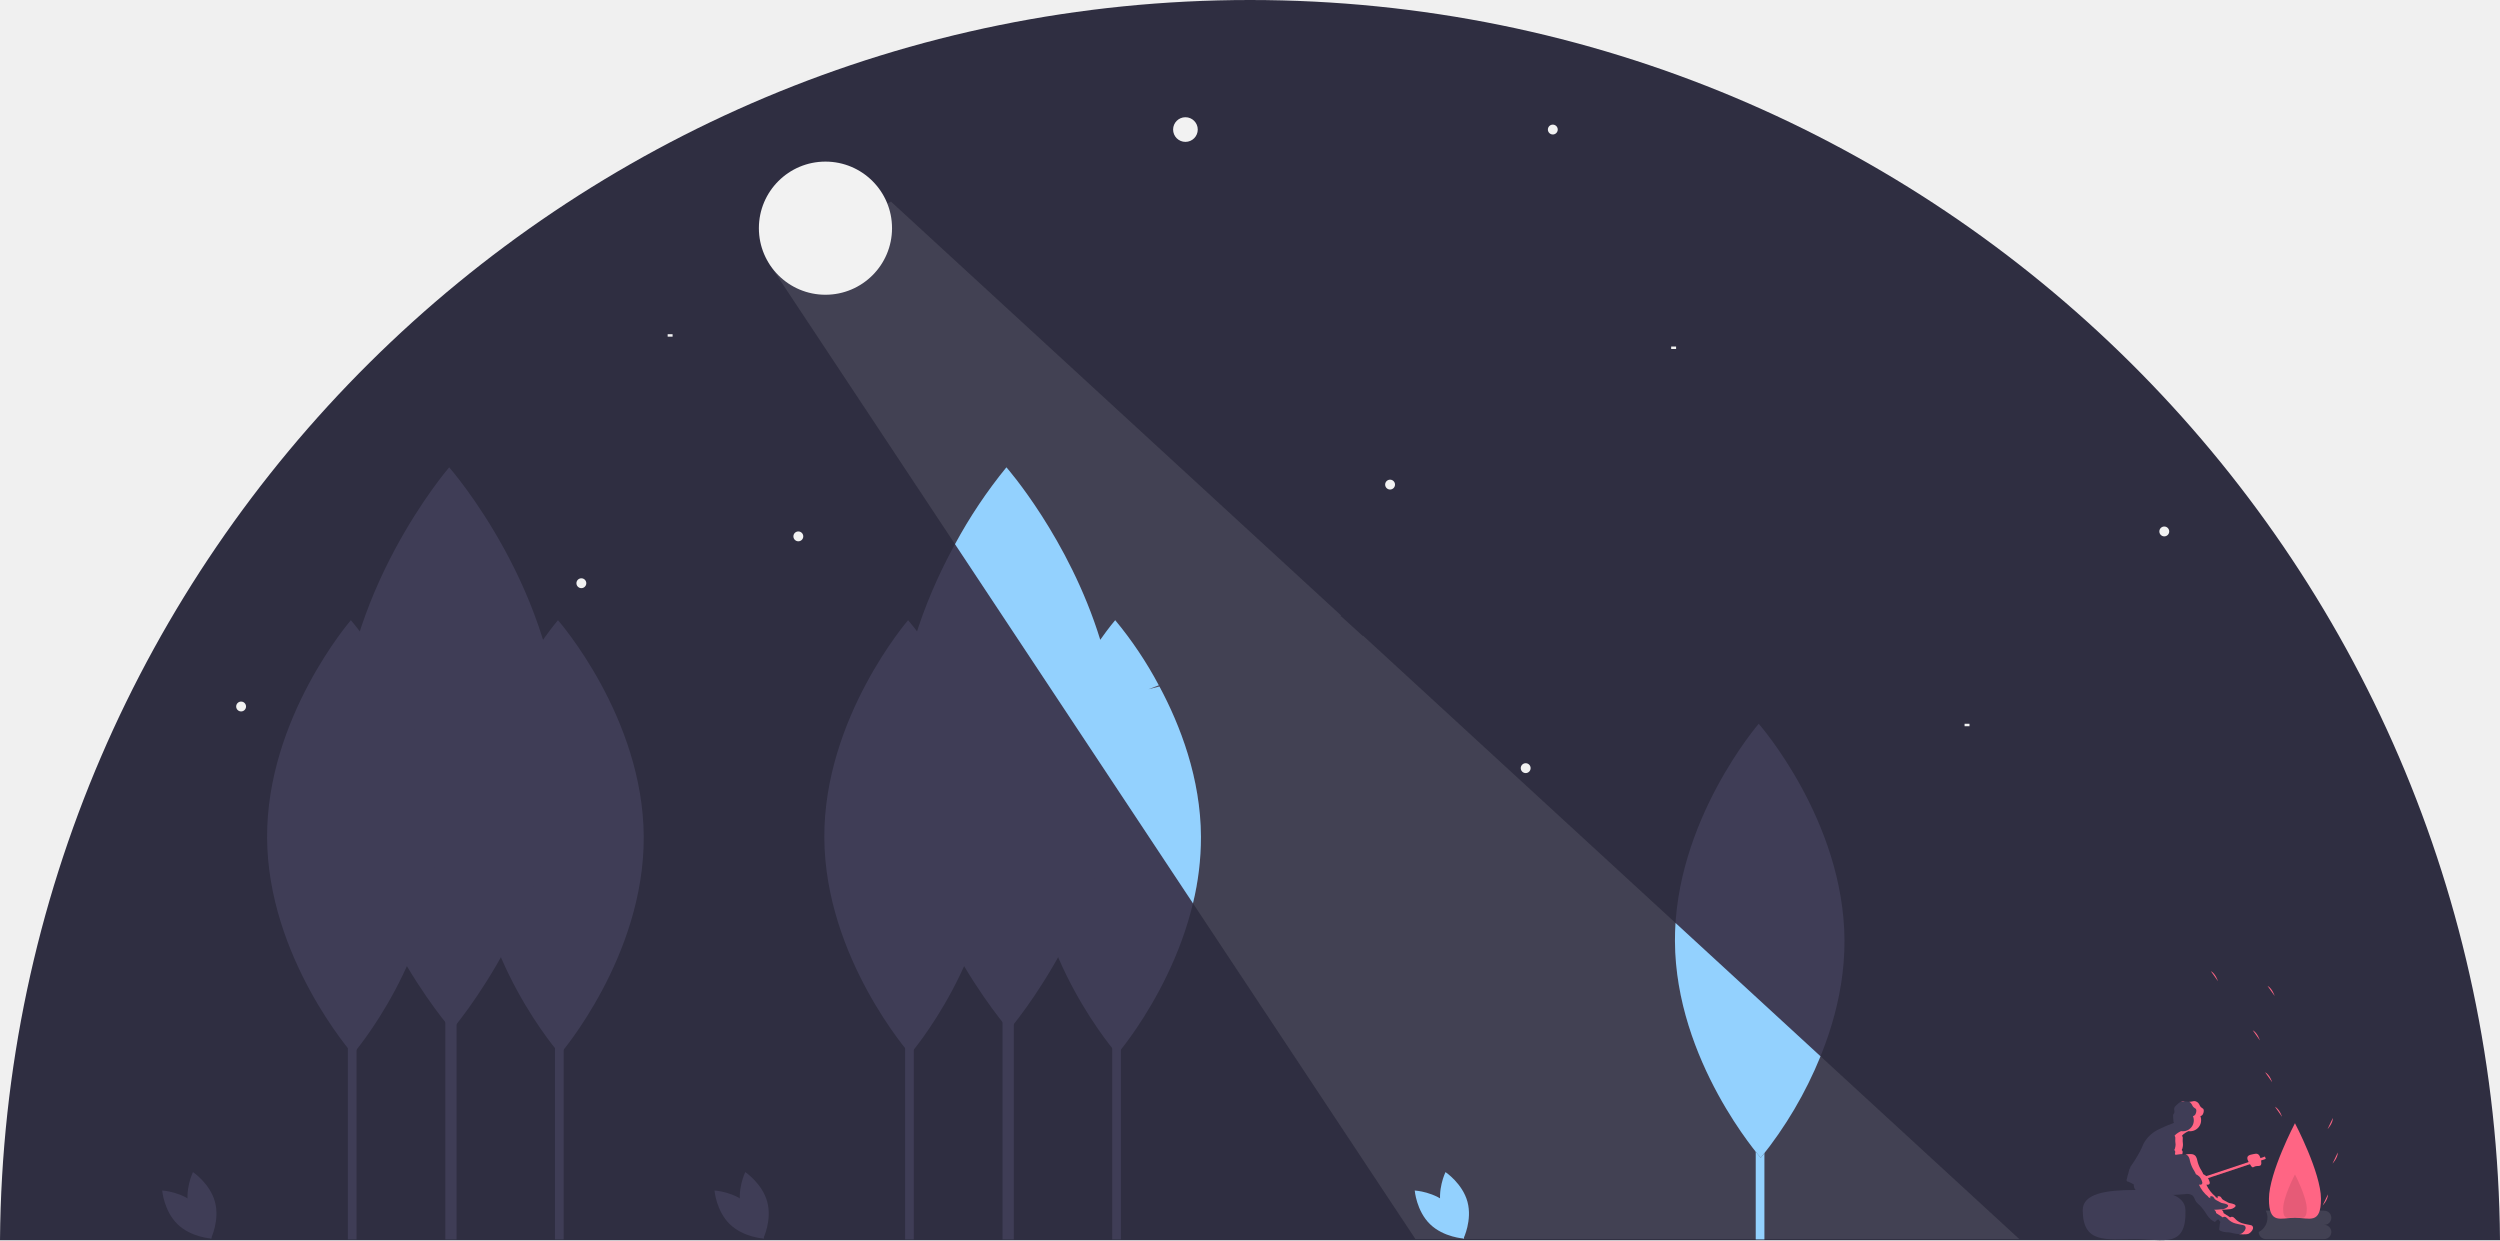
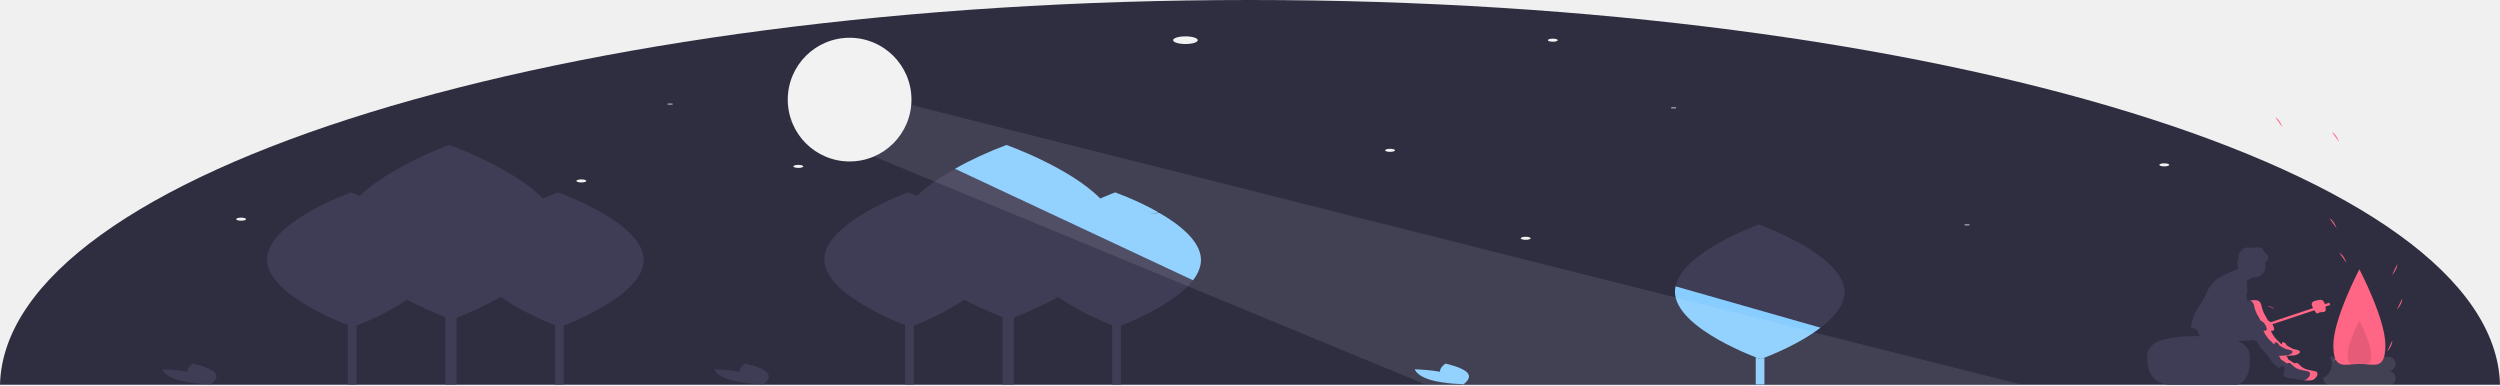
- <svg xmlns="http://www.w3.org/2000/svg" id="ee1442bd-1906-4669-896c-455205bcea2c" data-name="Layer 1" width="1013.949" height="503" viewBox="0 0 1013.949 503">
-   <path d="M600,198.5c-278.673,0-504.824,224.834-506.975,503H1106.975C1104.824,423.334,878.673,198.5,600,198.5Z" transform="translate(-93.02536 -198.5)" fill="#2f2e41" />
-   <circle cx="480.788" cy="52.544" r="5" fill="#f2f2f2" />
-   <circle cx="323.788" cy="217.544" r="2" fill="#f2f2f2" />
-   <circle cx="618.788" cy="311.544" r="2" fill="#f2f2f2" />
-   <circle cx="97.788" cy="286.544" r="2" fill="#f2f2f2" />
-   <circle cx="877.788" cy="215.544" r="2" fill="#f2f2f2" />
-   <circle cx="235.788" cy="236.544" r="2" fill="#f2f2f2" />
-   <circle cx="563.788" cy="196.544" r="2" fill="#f2f2f2" />
-   <circle cx="629.788" cy="52.544" r="2" fill="#f2f2f2" />
-   <rect x="211.788" y="288.544" width="2" height="1" fill="#f2f2f2" />
-   <rect x="270.788" y="135.544" width="2" height="1" fill="#f2f2f2" />
-   <rect x="414.788" y="249.544" width="2" height="1" fill="#f2f2f2" />
-   <rect x="796.788" y="293.544" width="2" height="1" fill="#f2f2f2" />
-   <rect x="677.788" y="140.544" width="2" height="1" fill="#f2f2f2" />
-   <rect x="225.089" y="363.68" width="3.519" height="139.003" fill="#3f3d56" />
-   <path d="M354.111,537.894c.224,48.606-33.973,88.167-33.973,88.167s-34.56-39.244-34.784-87.85S319.327,450.044,319.327,450.044,353.887,489.288,354.111,537.894Z" transform="translate(-93.02536 -198.5)" fill="#3f3d56" />
-   <rect x="180.61" y="322.472" width="4.562" height="180.211" fill="#3f3d56" />
-   <path d="M320.302,501.938c.29,63.015-44.044,114.305-44.044,114.305s-44.806-50.879-45.096-113.894S275.206,388.044,275.206,388.044,320.012,438.923,320.302,501.938Z" transform="translate(-93.02536 -198.5)" fill="#3f3d56" />
-   <rect x="712.089" y="363.68" width="3.519" height="139.003" fill="#88cdff" />
-   <path d="M841.111,579.894c.224,48.606-33.973,88.167-33.973,88.167s-34.56-39.244-34.784-87.85S806.327,492.044,806.327,492.044,840.887,531.288,841.111,579.894Z" transform="translate(-93.02536 -198.5)" fill="#3f3d56" />
-   <rect x="141.089" y="363.68" width="3.519" height="139.003" fill="#3f3d56" />
-   <path d="M270.111,537.894c.224,48.606-33.973,88.167-33.973,88.167s-34.56-39.244-34.784-87.85S235.327,450.044,235.327,450.044,269.887,489.288,270.111,537.894Z" transform="translate(-93.02536 -198.5)" fill="#3f3d56" />
-   <rect x="451.089" y="363.68" width="3.519" height="139.003" fill="#3f3d56" />
-   <path d="M580.111,537.894c.224,48.606-33.973,88.167-33.973,88.167s-34.56-39.244-34.784-87.85S545.327,450.044,545.327,450.044,579.887,489.288,580.111,537.894Z" transform="translate(-93.02536 -198.5)" fill="#3f3d56" />
-   <rect x="406.61" y="322.472" width="4.562" height="180.211" fill="#3f3d56" />
-   <path d="M546.302,501.938c.29,63.015-44.044,114.305-44.044,114.305s-44.806-50.879-45.096-113.894S501.206,388.044,501.206,388.044,546.012,438.923,546.302,501.938Z" transform="translate(-93.02536 -198.5)" fill="#3f3d56" />
-   <rect x="367.089" y="363.68" width="3.519" height="139.003" fill="#3f3d56" />
-   <path d="M496.111,537.894c.224,48.606-33.973,88.167-33.973,88.167s-34.56-39.244-34.784-87.85S461.327,450.044,461.327,450.044,495.887,489.288,496.111,537.894Z" transform="translate(-93.02536 -198.5)" fill="#3f3d56" />
-   <path d="M831.387,626.913l-58.804-54.069c-.159,2.43-.241,4.886-.23,7.367.224,48.606,34.784,87.85,34.784,87.85A162.815,162.815,0,0,0,831.387,626.913Z" transform="translate(-93.02536 -198.5)" fill="#88cdff" />
-   <path d="M393.669,688.784c2.015,7.448,8.916,12.06,8.916,12.06s3.634-7.463,1.62-14.91-8.916-12.06-8.916-12.06S391.654,681.336,393.669,688.784Z" transform="translate(-93.02536 -198.5)" fill="#3f3d56" />
-   <path d="M396.63,687.183c5.529,5.382,6.204,13.655,6.204,13.655s-8.288-.453-13.817-5.834-6.204-13.655-6.204-13.655S391.101,681.802,396.63,687.183Z" transform="translate(-93.02536 -198.5)" fill="#3f3d56" />
-   <path d="M677.669,688.784c2.015,7.448,8.916,12.06,8.916,12.06s3.634-7.463,1.62-14.91-8.916-12.06-8.916-12.06S675.654,681.336,677.669,688.784Z" transform="translate(-93.02536 -198.5)" fill="#88cdff" />
-   <path d="M680.63,687.183c5.529,5.382,6.204,13.655,6.204,13.655s-8.288-.453-13.817-5.834-6.204-13.655-6.204-13.655S675.101,681.802,680.63,687.183Z" transform="translate(-93.02536 -198.5)" fill="#88cdff" />
-   <path d="M169.669,688.784c2.015,7.448,8.916,12.06,8.916,12.06s3.634-7.463,1.62-14.91-8.916-12.06-8.916-12.06S167.654,681.336,169.669,688.784Z" transform="translate(-93.02536 -198.5)" fill="#3f3d56" />
-   <path d="M172.63,687.183c5.529,5.382,6.204,13.655,6.204,13.655s-8.288-.453-13.817-5.834-6.204-13.655-6.204-13.655S167.101,681.802,172.63,687.183Z" transform="translate(-93.02536 -198.5)" fill="#3f3d56" />
-   <path d="M480.358,419.207,576.868,564.869a113.626,113.626,0,0,0,3.242-26.975c-.109-23.702-8.383-45.175-16.833-60.96l-4.465,1.109,4.199-1.602A155.072,155.072,0,0,0,545.327,450.044s-2.462,2.85-6.059,7.955c-12.68-41.128-38.061-69.955-38.061-69.955A197.509,197.509,0,0,0,480.358,419.207Z" transform="translate(-93.02536 -198.5)" fill="#88cdff" />
-   <path d="M1035.643,695.289a2.878,2.878,0,1,0,0-5.755H1011.983a6.434,6.434,0,0,1-2.878,8.633,2.878,2.878,0,0,0,2.878,2.878h23.66a2.878,2.878,0,1,0,0-5.755Z" transform="translate(-93.02536 -198.5)" fill="#f2f2f2" opacity="0.1" />
-   <path d="M979.409,689.351c.404,15.693-9.088,11.693-20.596,11.693s-21,2-21.078-11.693c-.038-6.743,9.397-8.209,20.905-8.209S979.235,682.611,979.409,689.351Z" transform="translate(-93.02536 -198.5)" fill="#3f3d56" />
-   <path d="M1006.33,695.553a1.764,1.764,0,0,0-.596-.192,29.826,29.826,0,0,1-3.099-.663,6.529,6.529,0,0,1-2.743-1.526,6.606,6.606,0,0,0-.966-.925,1.162,1.162,0,0,0-1.26-.091.83.83,0,0,0-.112.106q-.214-.142-.429-.283-1.142-.752-2.295-1.487l-.031-.02a1.057,1.057,0,0,0,.002-.365,1.766,1.766,0,0,0-.766-.95c.992-.01,1.99-.1,2.976-.204a3.569,3.569,0,0,0,2.526-.987.686.686,0,0,0,.176-.408c.001-.311-.319-.514-.607-.632a6.101,6.101,0,0,0-1.187-.35,6.495,6.495,0,0,1-.842-.176,4.242,4.242,0,0,1-.709-.335q-.733-.404-1.466-.807a2.238,2.238,0,0,1-.567-.394c-.249-.263-.359-.636-.613-.895-.234-.239-1.179-.553-1.314-.064-.053.193.151.407.175.623a9.908,9.908,0,0,0-1.015-.558c.019-.043.044-.082.06-.127a13.073,13.073,0,0,1-3.76-4.867c.145.003.291.013.436.011a1.115,1.115,0,0,0,.704-.172.769.769,0,0,0,.25-.625,2.117,2.117,0,0,0-.169-.673,5.151,5.151,0,0,0-.973-1.746,5.841,5.841,0,0,0-1.426-1.013l-.084-.047c-.036-.108-.068-.217-.111-.323a17.172,17.172,0,0,0-1.069-1.903,12.452,12.452,0,0,1-1.223-3.257,4.196,4.196,0,0,0-.772-1.916c-.763-.841-2.072-.82-3.2-.693-.644.073-1.285.17-1.925.269-.006-.016-.006-.034-.013-.05a1.311,1.311,0,0,1-.147-.485,2.013,2.013,0,0,1,.091-.408,1.003,1.003,0,0,0-.28-.921c-.027-.026-.053-.054-.079-.082q.106-.249.194-.503a.604.604,0,0,0,.141-.456,4.824,4.824,0,0,0,.183-1.259,13.788,13.788,0,0,1-.101-2.841,1.591,1.591,0,0,0-.25-.657c-.023-.032-.062-.046-.089-.074a4.022,4.022,0,0,1,.671-.697,10.093,10.093,0,0,1,1.574-.998c.133-.073.318-.125.445-.209a4.456,4.456,0,0,0,.589.059,4.489,4.489,0,0,0,4.208-6.123,1.574,1.574,0,0,0,.98-.723,2.945,2.945,0,0,0,.385-1.246,1.304,1.304,0,0,0-.188-.985,2.202,2.202,0,0,0-.573-.401,2.195,2.195,0,0,1-.713-.722c-.126-.209-.217-.437-.331-.653a2.42,2.42,0,0,0-2.091-1.386,9.038,9.038,0,0,0-1.244.248c-1.4.245-2.922-.495-4.22.082a3.928,3.928,0,0,0-.883.589q-.549.452-1.054.953a2.182,2.182,0,0,0-.643.935c-.176.663.243,1.403-.024,2.034a3.071,3.071,0,0,1-.326.511c-.295.432.025,2.119-.007,2.641a.979.979,0,0,0,.181.724.611.611,0,0,0,.131.1,58.574,58.574,0,0,0-6.379,2.711,13.671,13.671,0,0,0-5.92,5.529c-.352.686-.619,1.411-.937,2.112-.424.936-.937,1.828-1.449,2.719-.625,1.086-1.251,2.175-1.974,3.199a18.335,18.335,0,0,0-1.143,1.694,1.625,1.625,0,0,0-.008.257.459.459,0,0,1-.023.241.372.372,0,0,1-.273.156l-.017.044a15.662,15.662,0,0,0-.406,1.601c-.213.859-.553,1.688-.684,2.564a.682.682,0,0,0,.665,1.062c.749.333,1.471.723,2.19,1.117-.011.053-.027.104-.034.158a2.952,2.952,0,0,0,1.564,2.734,8.051,8.051,0,0,0,3.193.868c.431.052.865.076,1.298.12a8.819,8.819,0,0,0,1.999.81,1.853,1.853,0,0,0,.468.073,1.422,1.422,0,0,0,1.069-.602,73.86,73.86,0,0,0,11.154-.228,4.081,4.081,0,0,1,3.01.467c.804.653.966,1.812,1.563,2.658a9.803,9.803,0,0,0,1.454,1.419,21.67,21.67,0,0,1,2.793,3.671,8.241,8.241,0,0,0,3.365,3.106,2.381,2.381,0,0,1,1.044-.909c.111-.066.218-.143.327-.215a4.109,4.109,0,0,0,.511.666c.143.155.286.319.42.487-.004 0-.008-.002-.012-.001-.195.031-.26.274-.282.47q-.128,1.125-.257,2.249a.837.837,0,0,0,.03.445.786.786,0,0,0,.405.336,6.091,6.091,0,0,0,2.219.585c.387.026.777.015,1.164.05a14.058,14.058,0,0,1,1.88.375,17.673,17.673,0,0,0,5.127.401,3.261,3.261,0,0,0,1.04-.197,3.092,3.092,0,0,0,1.026-.795,2.907,2.907,0,0,0,.772-1.237A1.201,1.201,0,0,0,1006.33,695.553Z" transform="translate(-93.02536 -198.5)" fill="#3f3d56" />
-   <path d="M978.666,645.319c.166-.029.33-.074.493-.116a3.605,3.605,0,0,0-1.565.151A4.366,4.366,0,0,0,978.666,645.319Z" transform="translate(-93.02536 -198.5)" fill="#ff6584" />
-   <path d="M982.001,646.457c.114.216.204.444.331.653a2.195,2.195,0,0,0,.713.722,2.202,2.202,0,0,1,.573.401,1.304,1.304,0,0,1,.188.985,2.945,2.945,0,0,1-.385,1.246,1.574,1.574,0,0,1-.98.723,4.409,4.409,0,0,1-4.796,6.064c-.127.084-.312.136-.445.209a10.093,10.093,0,0,0-1.574.998,4.022,4.022,0,0,0-.671.697c.027.028.066.043.089.074a1.591,1.591,0,0,1,.25.657,13.788,13.788,0,0,0,.101,2.841,4.824,4.824,0,0,1-.183,1.259.604.604,0,0,1-.141.456q-.089.254-.194.503c.026.028.053.057.079.082a1.003,1.003,0,0,1,.28.921,2.013,2.013,0,0,0-.091.408,1.311,1.311,0,0,0,.147.485c.006.016.007.034.013.05.64-.099,1.281-.196,1.925-.269a9.454,9.454,0,0,1,.955-.063.66.66,0,0,1-.04-.203,2.013,2.013,0,0,1,.091-.408,1.003,1.003,0,0,0-.28-.921c-.027-.026-.053-.054-.079-.082q.106-.249.194-.503a.604.604,0,0,0,.141-.456,4.824,4.824,0,0,0,.183-1.259,13.788,13.788,0,0,1-.101-2.841,1.591,1.591,0,0,0-.25-.657c-.023-.032-.062-.046-.089-.074a4.022,4.022,0,0,1,.671-.697,10.093,10.093,0,0,1,1.574-.998c.133-.073.318-.125.445-.209a4.456,4.456,0,0,0,.589.059,4.489,4.489,0,0,0,4.208-6.123,1.574,1.574,0,0,0,.98-.723,2.945,2.945,0,0,0,.385-1.246,1.304,1.304,0,0,0-.188-.985,2.202,2.202,0,0,0-.573-.401,2.195,2.195,0,0,1-.713-.722c-.126-.209-.217-.437-.331-.653a2.42,2.42,0,0,0-2.091-1.386,9.038,9.038,0,0,0-1.244.248,3.784,3.784,0,0,1-.693.046A2.792,2.792,0,0,1,982.001,646.457Z" transform="translate(-93.02536 -198.5)" fill="#ff6584" />
-   <path d="M1006.33,695.553a1.764,1.764,0,0,0-.596-.192,29.826,29.826,0,0,1-3.099-.663,6.529,6.529,0,0,1-2.743-1.526,6.606,6.606,0,0,0-.966-.925,1.162,1.162,0,0,0-1.26-.091.83.83,0,0,0-.112.106q-.214-.142-.429-.283-1.142-.752-2.295-1.487l-.031-.02a1.057,1.057,0,0,0,.002-.365,1.766,1.766,0,0,0-.766-.95c.992-.01,1.99-.1,2.976-.204a3.569,3.569,0,0,0,2.526-.987.686.686,0,0,0,.176-.408c.001-.311-.319-.514-.607-.632a6.101,6.101,0,0,0-1.187-.35,6.495,6.495,0,0,1-.842-.176,4.242,4.242,0,0,1-.709-.335q-.733-.404-1.466-.807a2.238,2.238,0,0,1-.567-.394c-.249-.263-.359-.636-.613-.895-.234-.239-1.179-.553-1.314-.064-.053.193.151.407.175.623a9.908,9.908,0,0,0-1.015-.558c.019-.043.044-.082.06-.127a13.073,13.073,0,0,1-3.76-4.867c.145.003.291.013.436.011a1.115,1.115,0,0,0,.704-.172.769.769,0,0,0,.25-.625,2.117,2.117,0,0,0-.169-.673,5.151,5.151,0,0,0-.973-1.746,5.841,5.841,0,0,0-1.426-1.013l-.084-.047c-.036-.108-.068-.217-.111-.323a17.172,17.172,0,0,0-1.069-1.903,12.452,12.452,0,0,1-1.223-3.257,4.196,4.196,0,0,0-.772-1.916c-.763-.841-2.072-.82-3.2-.693-.252.028-.503.071-.754.105a2.132,2.132,0,0,1,.954.587,4.196,4.196,0,0,1,.772,1.916,12.452,12.452,0,0,0,1.223,3.257,17.172,17.172,0,0,1,1.069,1.903c.043.106.076.215.111.323l.084.047a5.841,5.841,0,0,1,1.426,1.013,5.151,5.151,0,0,1,.973,1.746,2.117,2.117,0,0,1,.169.673.769.769,0,0,1-.25.625,1.115,1.115,0,0,1-.704.172c-.145.001-.291-.008-.436-.011a13.073,13.073,0,0,0,3.76,4.867c-.016.045-.042.084-.06.127a9.908,9.908,0,0,1,1.015.558c-.025-.216-.229-.43-.175-.623.135-.489,1.081-.175,1.314.064.254.259.364.631.613.895a2.238,2.238,0,0,0,.567.394q.733.403,1.466.807a4.242,4.242,0,0,0,.709.335,6.495,6.495,0,0,0,.842.176,6.101,6.101,0,0,1,1.187.35c.287.118.608.321.607.632a.686.686,0,0,1-.176.408,3.569,3.569,0,0,1-2.526.987c-.986.104-1.983.195-2.976.204a1.766,1.766,0,0,1,.766.95,1.057,1.057,0,0,1-.002.365l.031.02q1.153.735,2.295,1.487.215.141.429.283a.83.83,0,0,1,.112-.106,1.162,1.162,0,0,1,1.26.091,6.606,6.606,0,0,1,.966.925,6.529,6.529,0,0,0,2.743,1.526,29.826,29.826,0,0,0,3.099.663,1.764,1.764,0,0,1,.596.192,1.201,1.201,0,0,1,.443,1.305,2.907,2.907,0,0,1-.772,1.237,3.092,3.092,0,0,1-1.026.795,2.675,2.675,0,0,1-.761.167,17.649,17.649,0,0,0,2.721.03,3.261,3.261,0,0,0,1.04-.197,3.092,3.092,0,0,0,1.026-.795,2.907,2.907,0,0,0,.772-1.237A1.201,1.201,0,0,0,1006.33,695.553Z" transform="translate(-93.02536 -198.5)" fill="#ff6584" />
-   <path d="M989.694,693.049c.05.045.098.092.149.136-.037-.054-.078-.106-.111-.161Z" transform="translate(-93.02536 -198.5)" fill="#ff6584" />
-   <path d="M1034.364,684.738c0,10.595-4.724,7.673-10.551,7.673s-10.551,2.921-10.551-7.673,10.551-30.694,10.551-30.694S1034.364,674.143,1034.364,684.738Z" transform="translate(-93.02536 -198.5)" fill="#ff6584" />
-   <path d="M1028.609,688.791c0,4.816-2.147,3.488-4.796,3.488s-4.796,1.328-4.796-3.488,4.796-13.952,4.796-13.952S1028.609,683.976,1028.609,688.791Z" transform="translate(-93.02536 -198.5)" opacity="0.1" />
-   <path d="M1037.038,656.428s2.192-2.279,2.148-4.515" transform="translate(-93.02536 -198.5)" fill="#ff6584" />
-   <path d="M1014.575,637.436s-.915-3.027-2.886-4.083" transform="translate(-93.02536 -198.5)" fill="#ff6584" />
-   <path d="M992.575,596.436s-.915-3.027-2.886-4.083" transform="translate(-93.02536 -198.5)" fill="#ff6584" />
-   <path d="M1018.575,651.436s-.915-3.027-2.886-4.083" transform="translate(-93.02536 -198.5)" fill="#ff6584" />
-   <path d="M1015.575,602.436s-.915-3.027-2.886-4.083" transform="translate(-93.02536 -198.5)" fill="#ff6584" />
-   <path d="M1009.575,620.436s-.915-3.027-2.886-4.083" transform="translate(-93.02536 -198.5)" fill="#ff6584" />
-   <path d="M1035.038,687.428s2.192-2.279,2.148-4.515" transform="translate(-93.02536 -198.5)" fill="#ff6584" />
-   <path d="M1039.038,670.428s2.192-2.279,2.148-4.515" transform="translate(-93.02536 -198.5)" fill="#ff6584" />
-   <rect x="987.164" y="671.544" width="25.298" height="1.001" transform="translate(-254.2372 152.1557) rotate(-18.43495)" fill="#ff6584" />
-   <path d="M1009.912,668.523c.901,3.521-.612,2.68-1.991,2.965s-1.108,1.555-3.004-1.931c-1.311-2.411.612-2.68,1.991-2.965S1009.297,666.119,1009.912,668.523Z" transform="translate(-93.02536 -198.5)" fill="#ff6584" />
-   <polygon points="574.728 277.957 574.728 277.957 574.727 277.956 552.908 257.894 552.712 257.943 543.975 250 543.553 249.877 544.008 249.704 451.089 164.271 451.089 164.271 361.353 81.762 315.628 106.016 311.888 106.844 366.685 189.544 574.068 502.544 818.988 502.544 574.728 277.957" fill="#f2f2f2" opacity="0.1" />
-   <circle cx="334.788" cy="92.544" r="27" fill="#f2f2f2" />
+ <svg xmlns="http://www.w3.org/2000/svg" width="1920" height="296" viewBox="0 0 1920 296" fill="none">
+   <g clip-path="url(#clip0)">
+     <path d="M960 0C432.309 0 4.072 132.073 0 295.474H1920C1915.93 132.073 1487.69 0 960 0Z" fill="#2F2E41" />
+     <path d="M910.413 33.803C915.641 33.803 919.88 32.487 919.88 30.865C919.88 29.243 915.641 27.928 910.413 27.928C905.184 27.928 900.945 29.243 900.945 30.865C900.945 32.487 905.184 33.803 910.413 33.803Z" fill="#F2F2F2" />
+     <path d="M613.12 128.965C615.211 128.965 616.907 128.439 616.907 127.791C616.907 127.142 615.211 126.616 613.12 126.616C611.028 126.616 609.332 127.142 609.332 127.791C609.332 128.439 611.028 128.965 613.12 128.965Z" fill="#F2F2F2" />
+     <path d="M1171.73 184.183C1173.82 184.183 1175.51 183.657 1175.51 183.008C1175.51 182.359 1173.82 181.833 1171.73 181.833C1169.64 181.833 1167.94 182.359 1167.94 183.008C1167.94 183.657 1169.64 184.183 1171.73 184.183Z" fill="#F2F2F2" />
+     <path d="M185.169 169.497C187.261 169.497 188.956 168.971 188.956 168.322C188.956 167.673 187.261 167.147 185.169 167.147C183.077 167.147 181.382 167.673 181.382 168.322C181.382 168.971 183.077 169.497 185.169 169.497Z" fill="#F2F2F2" />
+     <path d="M1662.17 127.791C1664.26 127.791 1665.95 127.265 1665.95 126.616C1665.95 125.967 1664.26 125.441 1662.17 125.441C1660.07 125.441 1658.38 125.967 1658.38 126.616C1658.38 127.265 1660.07 127.791 1662.17 127.791Z" fill="#F2F2F2" />
+     <path d="M446.484 140.126C448.576 140.126 450.271 139.6 450.271 138.951C450.271 138.302 448.576 137.776 446.484 137.776C444.392 137.776 442.697 138.302 442.697 138.951C442.697 139.6 444.392 140.126 446.484 140.126Z" fill="#F2F2F2" />
+     <path d="M1067.58 116.629C1069.67 116.629 1071.37 116.103 1071.37 115.454C1071.37 114.805 1069.67 114.279 1067.58 114.279C1065.49 114.279 1063.79 114.805 1063.79 115.454C1063.79 116.103 1065.49 116.629 1067.58 116.629Z" fill="#F2F2F2" />
+     <path d="M1192.56 32.041C1194.65 32.041 1196.34 31.515 1196.34 30.866C1196.34 30.217 1194.65 29.691 1192.56 29.691C1190.47 29.691 1188.77 30.217 1188.77 30.866C1188.77 31.515 1190.47 32.041 1192.56 32.041Z" fill="#F2F2F2" />
+     <path d="M404.825 169.498H401.038V170.085H404.825V169.498Z" fill="#F2F2F2" />
+     <path d="M516.547 79.622H512.76V80.209H516.547V79.622Z" fill="#F2F2F2" />
+     <path d="M789.223 146.588H785.436V147.175H789.223V146.588Z" fill="#F2F2F2" />
+     <path d="M1512.57 172.435H1508.79V173.022H1512.57V172.435Z" fill="#F2F2F2" />
+     <path d="M1287.24 82.559H1283.45V83.146H1287.24V82.559Z" fill="#F2F2F2" />
+     <path d="M432.889 213.634H426.226V295.287H432.889V213.634Z" fill="#3F3D56" />
+     <path d="M494.388 199.368C494.812 227.92 430.057 251.16 430.057 251.16C430.057 251.16 364.615 228.106 364.19 199.554C363.766 171.002 428.521 147.763 428.521 147.763C428.521 147.763 493.963 170.816 494.388 199.368Z" fill="#3F3D56" />
+     <path d="M350.639 189.428H342V295.288H350.639V189.428Z" fill="#3F3D56" />
+     <path d="M430.368 178.247C430.918 215.263 346.967 245.392 346.967 245.392C346.967 245.392 262.124 215.505 261.574 178.488C261.024 141.471 344.975 111.343 344.975 111.343C344.975 111.343 429.818 141.23 430.368 178.247Z" fill="#3F3D56" />
+     <path d="M1355.07 213.634H1348.4V295.287H1355.07V213.634Z" fill="#88CDFF" />
+     <path d="M1416.56 224.039C1416.99 252.592 1352.23 275.831 1352.23 275.831C1352.23 275.831 1286.79 252.778 1286.37 224.226C1285.94 195.673 1350.7 172.434 1350.7 172.434C1350.7 172.434 1416.14 195.487 1416.56 224.039Z" fill="#3F3D56" />
+     <path d="M273.828 213.634H267.165V295.287H273.828V213.634Z" fill="#3F3D56" />
+     <path d="M335.326 199.368C335.75 227.92 270.996 251.16 270.996 251.16C270.996 251.16 205.553 228.106 205.129 199.554C204.705 171.002 269.46 147.763 269.46 147.763C269.46 147.763 334.902 170.816 335.326 199.368Z" fill="#3F3D56" />
+     <path d="M860.84 213.634H854.176V295.287H860.84V213.634Z" fill="#3F3D56" />
+     <path d="M922.338 199.368C922.762 227.92 858.007 251.16 858.007 251.16C858.007 251.16 792.565 228.106 792.141 199.554C791.717 171.002 856.471 147.763 856.471 147.763C856.471 147.763 921.914 170.816 922.338 199.368Z" fill="#3F3D56" />
+     <path d="M778.59 189.428H769.95V295.288H778.59V189.428Z" fill="#3F3D56" />
+     <path d="M858.319 178.247C858.869 215.263 774.917 245.392 774.917 245.392C774.917 245.392 690.074 215.505 689.524 178.488C688.974 141.471 772.926 111.343 772.926 111.343C772.926 111.343 857.769 141.23 858.319 178.247Z" fill="#3F3D56" />
+     <path d="M701.779 213.634H695.115V295.287H701.779V213.634Z" fill="#3F3D56" />
+     <path d="M763.277 199.368C763.701 227.92 698.946 251.16 698.946 251.16C698.946 251.16 633.504 228.106 633.079 199.554C632.655 171.002 697.41 147.763 697.41 147.763C697.41 147.763 762.853 170.816 763.277 199.368Z" fill="#3F3D56" />
+     <path d="M1398.15 251.66L1286.8 219.898C1286.5 221.326 1286.35 222.768 1286.37 224.226C1286.79 252.778 1352.23 275.831 1352.23 275.831C1371.29 268.518 1386.76 260.373 1398.15 251.66V251.66Z" fill="#88CDFF" />
+     <path d="M569.295 288.004C573.11 292.379 586.177 295.088 586.177 295.088C586.177 295.088 593.059 290.705 589.244 286.33C585.429 281.955 572.362 279.245 572.362 279.245C572.362 279.245 565.48 283.629 569.295 288.004Z" fill="#3F3D56" />
+     <path d="M574.901 287.064C585.369 290.225 586.648 295.085 586.648 295.085C586.648 295.085 570.954 294.819 560.485 291.658C550.016 288.496 548.738 283.637 548.738 283.637C548.738 283.637 564.432 283.903 574.901 287.064Z" fill="#3F3D56" />
+     <path d="M1107.07 288.004C1110.89 292.379 1123.96 295.088 1123.96 295.088C1123.96 295.088 1130.84 290.705 1127.02 286.33C1123.21 281.955 1110.14 279.245 1110.14 279.245C1110.14 279.245 1103.26 283.629 1107.07 288.004Z" fill="#88CDFF" />
+     <path d="M1112.68 287.064C1123.15 290.225 1124.43 295.085 1124.43 295.085C1124.43 295.085 1108.73 294.819 1098.26 291.658C1087.79 288.496 1086.52 283.637 1086.52 283.637C1086.52 283.637 1102.21 283.903 1112.68 287.064Z" fill="#88CDFF" />
+     <path d="M145.132 288.004C148.947 292.379 162.014 295.088 162.014 295.088C162.014 295.088 168.896 290.705 165.081 286.33C161.266 281.955 148.199 279.245 148.199 279.245C148.199 279.245 141.316 283.629 145.132 288.004Z" fill="#3F3D56" />
+     <path d="M150.738 287.064C161.206 290.225 162.485 295.085 162.485 295.085C162.485 295.085 146.791 294.819 136.322 291.658C125.853 288.496 124.574 283.637 124.574 283.637C124.574 283.637 140.269 283.903 150.738 287.064Z" fill="#3F3D56" />
+     <path d="M733.448 129.649L916.198 215.214C920.28 210.027 922.342 204.707 922.338 199.368C922.131 185.445 906.464 172.831 890.463 163.559L882.009 164.211L889.96 163.27C880.538 157.759 869.316 152.563 856.471 147.763C856.471 147.763 851.809 149.437 844.997 152.436C820.987 128.276 772.926 111.343 772.926 111.343C757.925 117.043 744.706 123.172 733.448 129.649V129.649Z" fill="#88CDFF" />
+     <path d="M1677.04 262.472C1677.35 262.455 1677.66 262.428 1677.97 262.403C1676.97 262.365 1675.96 262.395 1675.01 262.493C1675.68 262.512 1676.37 262.505 1677.04 262.472V262.472Z" fill="#FF6584" />
+     <path d="M1697.92 290.51C1698.01 290.537 1698.11 290.565 1698.2 290.592C1698.13 290.559 1698.05 290.528 1697.99 290.495L1697.92 290.51Z" fill="#FF6584" />
+     <path d="M1745.03 257.841C1745.03 257.841 1743.3 256.063 1739.57 255.442Z" fill="#FF6584" />
+     <path d="M1703.37 233.757C1703.37 233.757 1701.64 231.979 1697.91 231.358Z" fill="#FF6584" />
+     <path d="M1752.61 266.065C1752.61 266.065 1750.87 264.287 1747.14 263.667Z" fill="#FF6584" />
+     <path d="M1746.93 237.281C1746.93 237.281 1745.19 235.503 1741.46 234.883Z" fill="#FF6584" />
+     <path d="M1735.56 247.855C1735.56 247.855 1733.83 246.077 1730.1 245.457Z" fill="#FF6584" />
+     <path d="M1791.36 277.221C1791.36 277.221 1795.51 275.883 1795.42 274.569Z" fill="#FF6584" />
+     <path opacity="0.1" d="M1095.33 180.247L1095.33 180.246L1054.63 169.995L1054.26 170.02L1037.96 165.962L1037.17 165.899L1038.02 165.811L864.681 122.158L697.277 80L611.977 92.393L605 92.816L707.224 135.072L1094.1 295H1551L1095.33 180.247Z" fill="#F2F2F2" />
+     <path d="M652.5 124C678.734 124 700 102.734 700 76.5C700 50.267 678.734 29 652.5 29C626.266 29 605 50.267 605 76.5C605 102.734 626.266 124 652.5 124Z" fill="#F2F2F2" />
+     <path opacity="0.1" d="M1834.4 284.918C1835.84 284.918 1837.23 284.344 1838.25 283.322C1839.27 282.3 1839.85 280.914 1839.85 279.469C1839.85 278.024 1839.27 276.638 1838.25 275.616C1837.23 274.594 1835.84 274.02 1834.4 274.02H1789.59C1791.04 276.91 1791.28 280.256 1790.26 283.322C1789.23 286.387 1787.04 288.922 1784.15 290.367C1784.15 291.812 1784.72 293.198 1785.74 294.22C1786.76 295.241 1788.15 295.816 1789.59 295.816H1834.4C1835.84 295.816 1837.23 295.241 1838.25 294.22C1839.27 293.198 1839.85 291.812 1839.85 290.367C1839.85 288.922 1839.27 287.536 1838.25 286.514C1837.23 285.492 1835.84 284.918 1834.4 284.918Z" fill="#F2F2F2" />
+     <path d="M1727.91 273.675C1728.68 303.39 1710.7 295.816 1688.91 295.816C1667.12 295.816 1649.15 299.603 1649 273.675C1648.93 260.907 1666.8 258.129 1688.59 258.129C1710.38 258.129 1727.58 260.911 1727.91 273.675Z" fill="#3F3D56" />
+     <path d="M1778.89 285.418C1778.54 285.231 1778.16 285.108 1777.76 285.055C1775.78 284.741 1773.83 284.322 1771.89 283.8C1769.95 283.273 1768.17 282.281 1766.7 280.91C1766.15 280.265 1765.54 279.678 1764.87 279.157C1764.53 278.902 1764.12 278.75 1763.7 278.719C1763.28 278.689 1762.85 278.782 1762.48 278.986C1762.41 279.046 1762.34 279.113 1762.27 279.187C1762 279.008 1761.73 278.829 1761.46 278.651C1760.02 277.702 1758.57 276.763 1757.11 275.836L1757.05 275.798C1757.1 275.569 1757.1 275.335 1757.06 275.106C1756.8 274.353 1756.29 273.715 1755.61 273.307C1757.49 273.289 1759.38 273.117 1761.24 272.92C1763.02 272.95 1764.74 272.278 1766.03 271.05C1766.22 270.837 1766.34 270.565 1766.36 270.277C1766.36 269.689 1765.76 269.304 1765.21 269.081C1764.49 268.785 1763.73 268.563 1762.96 268.418C1762.43 268.343 1761.89 268.232 1761.37 268.086C1760.9 267.916 1760.46 267.704 1760.03 267.452C1759.1 266.942 1758.18 266.433 1757.25 265.924C1756.86 265.732 1756.5 265.481 1756.18 265.178C1755.71 264.679 1755.5 263.974 1755.02 263.484C1754.57 263.032 1752.78 262.438 1752.53 263.363C1752.43 263.729 1752.81 264.133 1752.86 264.542C1752.24 264.153 1751.6 263.801 1750.94 263.486C1750.97 263.405 1751.02 263.33 1751.05 263.246C1747.98 260.783 1745.54 257.624 1743.93 254.029C1744.21 254.035 1744.48 254.053 1744.76 254.051C1745.23 254.094 1745.7 253.979 1746.09 253.725C1746.26 253.576 1746.38 253.393 1746.47 253.188C1746.55 252.983 1746.58 252.762 1746.57 252.542C1746.53 252.102 1746.42 251.672 1746.25 251.267C1745.85 250.055 1745.23 248.932 1744.4 247.961C1743.6 247.189 1742.69 246.543 1741.7 246.042L1741.54 245.953C1741.48 245.748 1741.41 245.542 1741.33 245.342C1740.73 244.099 1740.06 242.895 1739.31 241.739C1738.25 239.801 1737.47 237.726 1736.99 235.572C1736.81 234.26 1736.31 233.013 1735.53 231.944C1734.09 230.352 1731.61 230.392 1729.47 230.633C1728.25 230.77 1727.04 230.954 1725.83 231.142C1725.81 231.112 1725.81 231.078 1725.8 231.048C1725.65 230.763 1725.55 230.45 1725.52 230.129C1725.55 229.866 1725.61 229.607 1725.69 229.355C1725.76 229.044 1725.74 228.72 1725.65 228.415C1725.56 228.11 1725.39 227.834 1725.16 227.611C1725.11 227.562 1725.06 227.508 1725.01 227.455C1725.15 227.14 1725.27 226.823 1725.38 226.502C1725.48 226.384 1725.56 226.246 1725.6 226.098C1725.65 225.95 1725.66 225.794 1725.65 225.639C1725.87 224.863 1725.98 224.061 1725.99 223.255C1725.74 221.473 1725.68 219.67 1725.8 217.875C1725.74 217.431 1725.58 217.006 1725.33 216.632C1725.28 216.572 1725.21 216.545 1725.16 216.491C1725.53 216.002 1725.95 215.559 1726.43 215.172C1727.36 214.452 1728.36 213.819 1729.41 213.283C1729.66 213.145 1730.01 213.046 1730.25 212.887C1730.62 212.949 1731 212.987 1731.37 213C1732.76 213.008 1734.13 212.677 1735.36 212.034C1736.59 211.392 1737.64 210.458 1738.43 209.314C1739.21 208.17 1739.71 206.851 1739.86 205.473C1740.02 204.094 1739.84 202.697 1739.34 201.405C1739.72 201.311 1740.08 201.142 1740.4 200.907C1740.72 200.672 1740.99 200.376 1741.19 200.036C1741.61 199.314 1741.86 198.508 1741.92 197.677C1741.99 197.358 1741.99 197.029 1741.93 196.709C1741.87 196.389 1741.74 196.084 1741.56 195.812C1741.25 195.503 1740.88 195.247 1740.48 195.054C1739.93 194.71 1739.47 194.241 1739.13 193.686C1738.89 193.291 1738.72 192.859 1738.5 192.45C1738.15 191.692 1737.59 191.047 1736.89 190.585C1736.19 190.122 1735.38 189.86 1734.54 189.826C1733.75 189.927 1732.96 190.084 1732.19 190.295C1729.54 190.76 1726.65 189.357 1724.2 190.451C1723.59 190.746 1723.03 191.121 1722.52 191.566C1721.83 192.137 1721.17 192.739 1720.53 193.371C1719.97 193.844 1719.55 194.455 1719.31 195.142C1718.98 196.397 1719.77 197.799 1719.26 198.994C1719.09 199.337 1718.89 199.661 1718.65 199.963C1718.09 200.781 1718.7 203.975 1718.63 204.964C1718.56 205.448 1718.69 205.941 1718.98 206.334C1719.05 206.409 1719.13 206.472 1719.23 206.524C1715.1 207.996 1711.07 209.71 1707.15 211.658C1702.44 213.936 1698.53 217.586 1695.94 222.128C1695.27 223.426 1694.76 224.799 1694.16 226.128C1693.36 227.9 1692.39 229.59 1691.42 231.277C1690.23 233.334 1689.05 235.395 1687.68 237.334C1686.9 238.361 1686.18 239.432 1685.52 240.541C1685.5 240.702 1685.49 240.865 1685.5 241.027C1685.53 241.18 1685.51 241.337 1685.46 241.483C1685.4 241.567 1685.32 241.637 1685.23 241.688C1685.14 241.739 1685.04 241.77 1684.94 241.779L1684.91 241.862C1684.6 242.859 1684.34 243.871 1684.14 244.894C1683.74 246.521 1683.09 248.091 1682.85 249.749C1682.7 249.956 1682.62 250.202 1682.62 250.454C1682.61 250.707 1682.68 250.956 1682.81 251.17C1682.95 251.384 1683.14 251.554 1683.37 251.659C1683.6 251.764 1683.86 251.799 1684.11 251.76C1685.52 252.391 1686.89 253.13 1688.25 253.875C1688.23 253.975 1688.2 254.071 1688.19 254.173C1688.14 255.228 1688.4 256.274 1688.92 257.19C1689.45 258.106 1690.22 258.854 1691.15 259.35C1693.03 260.31 1695.09 260.869 1697.2 260.993C1698.01 261.091 1698.84 261.136 1699.65 261.22C1700.85 261.884 1702.12 262.399 1703.44 262.753C1703.73 262.837 1704.02 262.884 1704.32 262.892C1704.73 262.865 1705.12 262.749 1705.47 262.551C1705.82 262.354 1706.12 262.081 1706.35 261.751C1713.39 262.14 1720.45 261.996 1727.47 261.32C1729.41 260.868 1731.46 261.185 1733.17 262.204C1734.69 263.441 1735 265.635 1736.13 267.238C1736.95 268.226 1737.88 269.127 1738.88 269.924C1740.89 272.047 1742.66 274.377 1744.17 276.875C1745.7 279.398 1747.91 281.438 1750.54 282.757C1751.02 282 1751.71 281.401 1752.52 281.036C1752.73 280.911 1752.93 280.765 1753.14 280.63C1753.42 281.082 1753.74 281.504 1754.11 281.89C1754.38 282.184 1754.65 282.493 1754.9 282.813C1754.89 282.814 1754.89 282.809 1754.88 282.81C1754.51 282.868 1754.39 283.329 1754.35 283.7C1754.18 285.12 1754.02 286.539 1753.86 287.959C1753.8 288.239 1753.82 288.53 1753.92 288.801C1754.09 289.094 1754.36 289.319 1754.68 289.436C1756 290.069 1757.42 290.445 1758.88 290.545C1759.62 290.594 1760.35 290.574 1761.09 290.638C1762.29 290.794 1763.48 291.032 1764.65 291.349C1767.83 292.075 1771.1 292.331 1774.35 292.109C1775.03 292.093 1775.69 291.967 1776.32 291.736C1777.07 291.378 1777.73 290.865 1778.27 290.232C1778.95 289.588 1779.45 288.782 1779.73 287.889C1779.86 287.441 1779.85 286.964 1779.7 286.522C1779.55 286.08 1779.27 285.694 1778.89 285.418Z" fill="#3F3D56" />
+     <path d="M1778.89 285.418C1778.54 285.231 1778.16 285.107 1777.76 285.055C1775.78 284.741 1773.83 284.322 1771.89 283.8C1769.95 283.273 1768.17 282.281 1766.7 280.91C1766.15 280.265 1765.54 279.678 1764.87 279.157C1764.53 278.902 1764.12 278.75 1763.7 278.719C1763.28 278.689 1762.85 278.781 1762.48 278.986C1762.41 279.046 1762.34 279.113 1762.27 279.187C1762 279.008 1761.73 278.829 1761.46 278.651C1760.02 277.702 1758.57 276.763 1757.11 275.836L1757.05 275.798C1757.1 275.569 1757.1 275.335 1757.06 275.106C1756.8 274.353 1756.29 273.715 1755.61 273.307C1757.49 273.289 1759.38 273.117 1761.24 272.92C1763.02 272.95 1764.74 272.278 1766.03 271.05C1766.22 270.837 1766.34 270.565 1766.36 270.277C1766.36 269.689 1765.76 269.304 1765.21 269.081C1764.49 268.785 1763.73 268.563 1762.96 268.418C1762.43 268.343 1761.89 268.232 1761.37 268.086C1760.9 267.916 1760.46 267.704 1760.03 267.452C1759.1 266.942 1758.18 266.433 1757.25 265.924C1756.86 265.732 1756.5 265.481 1756.18 265.178C1755.71 264.679 1755.5 263.974 1755.02 263.484C1754.57 263.032 1752.78 262.437 1752.53 263.363C1752.43 263.729 1752.81 264.133 1752.86 264.542C1752.24 264.153 1751.6 263.8 1750.94 263.486C1750.97 263.405 1751.02 263.33 1751.05 263.246C1747.98 260.783 1745.54 257.624 1743.93 254.029C1744.21 254.035 1744.48 254.053 1744.76 254.051C1745.23 254.094 1745.7 253.979 1746.09 253.725C1746.26 253.576 1746.38 253.393 1746.47 253.188C1746.55 252.983 1746.58 252.762 1746.57 252.542C1746.53 252.102 1746.42 251.672 1746.25 251.267C1745.85 250.055 1745.23 248.932 1744.4 247.961C1743.6 247.189 1742.69 246.543 1741.7 246.042L1741.54 245.953C1741.48 245.748 1741.41 245.542 1741.33 245.342C1740.73 244.099 1740.06 242.895 1739.31 241.739C1738.25 239.801 1737.47 237.726 1736.99 235.572C1736.81 234.26 1736.31 233.013 1735.53 231.944C1734.09 230.352 1731.61 230.392 1729.47 230.633C1728.99 230.687 1728.52 230.767 1728.04 230.832C1728.73 231.035 1729.36 231.419 1729.85 231.944C1730.63 233.013 1731.13 234.26 1731.31 235.572C1731.79 237.726 1732.57 239.801 1733.63 241.739C1734.38 242.895 1735.05 244.099 1735.65 245.342C1735.73 245.542 1735.8 245.748 1735.86 245.953L1736.02 246.042C1737.01 246.543 1737.92 247.189 1738.72 247.961C1739.55 248.932 1740.17 250.055 1740.57 251.267C1740.74 251.672 1740.85 252.102 1740.89 252.542C1740.9 252.762 1740.87 252.983 1740.79 253.188C1740.7 253.393 1740.58 253.576 1740.41 253.725C1740.02 253.979 1739.55 254.094 1739.08 254.051C1738.8 254.053 1738.53 254.035 1738.25 254.029C1739.86 257.624 1742.3 260.783 1745.37 263.246C1745.34 263.33 1745.29 263.405 1745.26 263.486C1745.92 263.8 1746.56 264.153 1747.18 264.542C1747.13 264.133 1746.75 263.729 1746.85 263.363C1747.1 262.437 1748.89 263.032 1749.34 263.484C1749.82 263.974 1750.03 264.679 1750.5 265.178C1750.81 265.481 1751.18 265.732 1751.57 265.924C1752.5 266.433 1753.42 266.942 1754.35 267.452C1754.77 267.704 1755.22 267.916 1755.69 268.086C1756.21 268.232 1756.75 268.343 1757.28 268.418C1758.05 268.563 1758.81 268.785 1759.53 269.081C1760.07 269.304 1760.68 269.689 1760.68 270.277C1760.66 270.565 1760.54 270.837 1760.35 271.05C1759.06 272.278 1757.34 272.95 1755.56 272.92C1753.7 273.117 1751.81 273.289 1749.93 273.307C1750.61 273.715 1751.12 274.353 1751.38 275.106C1751.42 275.335 1751.42 275.569 1751.37 275.798L1751.43 275.836C1752.89 276.763 1754.34 277.702 1755.78 278.651C1756.05 278.829 1756.32 279.008 1756.59 279.187C1756.66 279.113 1756.73 279.046 1756.8 278.986C1757.17 278.781 1757.6 278.689 1758.02 278.719C1758.44 278.75 1758.85 278.902 1759.19 279.157C1759.86 279.678 1760.47 280.265 1761.02 280.91C1762.49 282.281 1764.27 283.273 1766.21 283.8C1768.14 284.322 1770.1 284.741 1772.08 285.055C1772.48 285.107 1772.86 285.231 1773.21 285.418C1773.59 285.694 1773.87 286.08 1774.02 286.522C1774.17 286.964 1774.18 287.441 1774.05 287.889C1773.77 288.782 1773.27 289.588 1772.59 290.232C1772.05 290.865 1771.39 291.378 1770.64 291.736C1770.18 291.912 1769.69 292.018 1769.2 292.053C1770.92 292.204 1772.64 292.223 1774.35 292.109C1775.03 292.093 1775.69 291.967 1776.32 291.736C1777.07 291.378 1777.73 290.865 1778.27 290.232C1778.95 289.588 1779.45 288.782 1779.73 287.889C1779.86 287.441 1779.85 286.964 1779.7 286.522C1779.55 286.08 1779.27 285.694 1778.89 285.418V285.418Z" fill="#FF6584" />
+     <path d="M1831.97 264.938C1831.97 285.001 1823.03 279.469 1812 279.469C1800.96 279.469 1792.02 285.001 1792.02 264.938C1792.02 244.876 1812 206.817 1812 206.817C1812 206.817 1831.97 244.876 1831.97 264.938Z" fill="#FF6584" />
+     <path opacity="0.1" d="M1821.08 272.615C1821.08 281.734 1817.01 279.219 1812 279.219C1806.98 279.219 1802.91 281.734 1802.91 272.615C1802.91 263.495 1812 246.196 1812 246.196C1812 246.196 1821.08 263.495 1821.08 272.615Z" fill="black" />
+     <path d="M1837.04 211.332C1837.04 211.332 1841.19 207.016 1841.11 202.782Z" fill="#FF6584" />
+     <path d="M1794.5 175.369C1794.5 175.369 1792.77 169.637 1789.04 167.637Z" fill="#FF6584" />
+     <path d="M1752.84 97.731C1752.84 97.731 1751.11 91.999 1747.38 90Z" fill="#FF6584" />
+     <path d="M1802.08 201.878C1802.08 201.878 1800.34 196.146 1796.61 194.147Z" fill="#FF6584" />
+     <path d="M1796.4 109.093C1796.4 109.093 1794.66 103.361 1790.93 101.361Z" fill="#FF6584" />
+     <path d="M1833.25 270.033C1833.25 270.033 1837.4 265.717 1837.32 261.483Z" fill="#FF6584" />
+     <path d="M1840.83 237.842C1840.83 237.842 1844.98 233.526 1844.89 229.292Z" fill="#FF6584" />
+     <path d="M1788.97 232.428L1743.53 247.577L1744.13 249.375L1789.57 234.226L1788.97 232.428Z" fill="#FF6584" />
+     <path d="M1785.67 234.235C1787.38 240.902 1784.51 239.309 1781.9 239.85C1779.29 240.39 1779.8 242.795 1776.21 236.193C1773.73 231.627 1777.37 231.119 1779.98 230.578C1782.6 230.038 1784.51 229.683 1785.67 234.235Z" fill="#FF6584" />
+   </g>
+   <defs>
+     <clipPath id="clip0">
+       <rect width="1920" height="295.474" fill="white" />
+     </clipPath>
+   </defs>
</svg>
